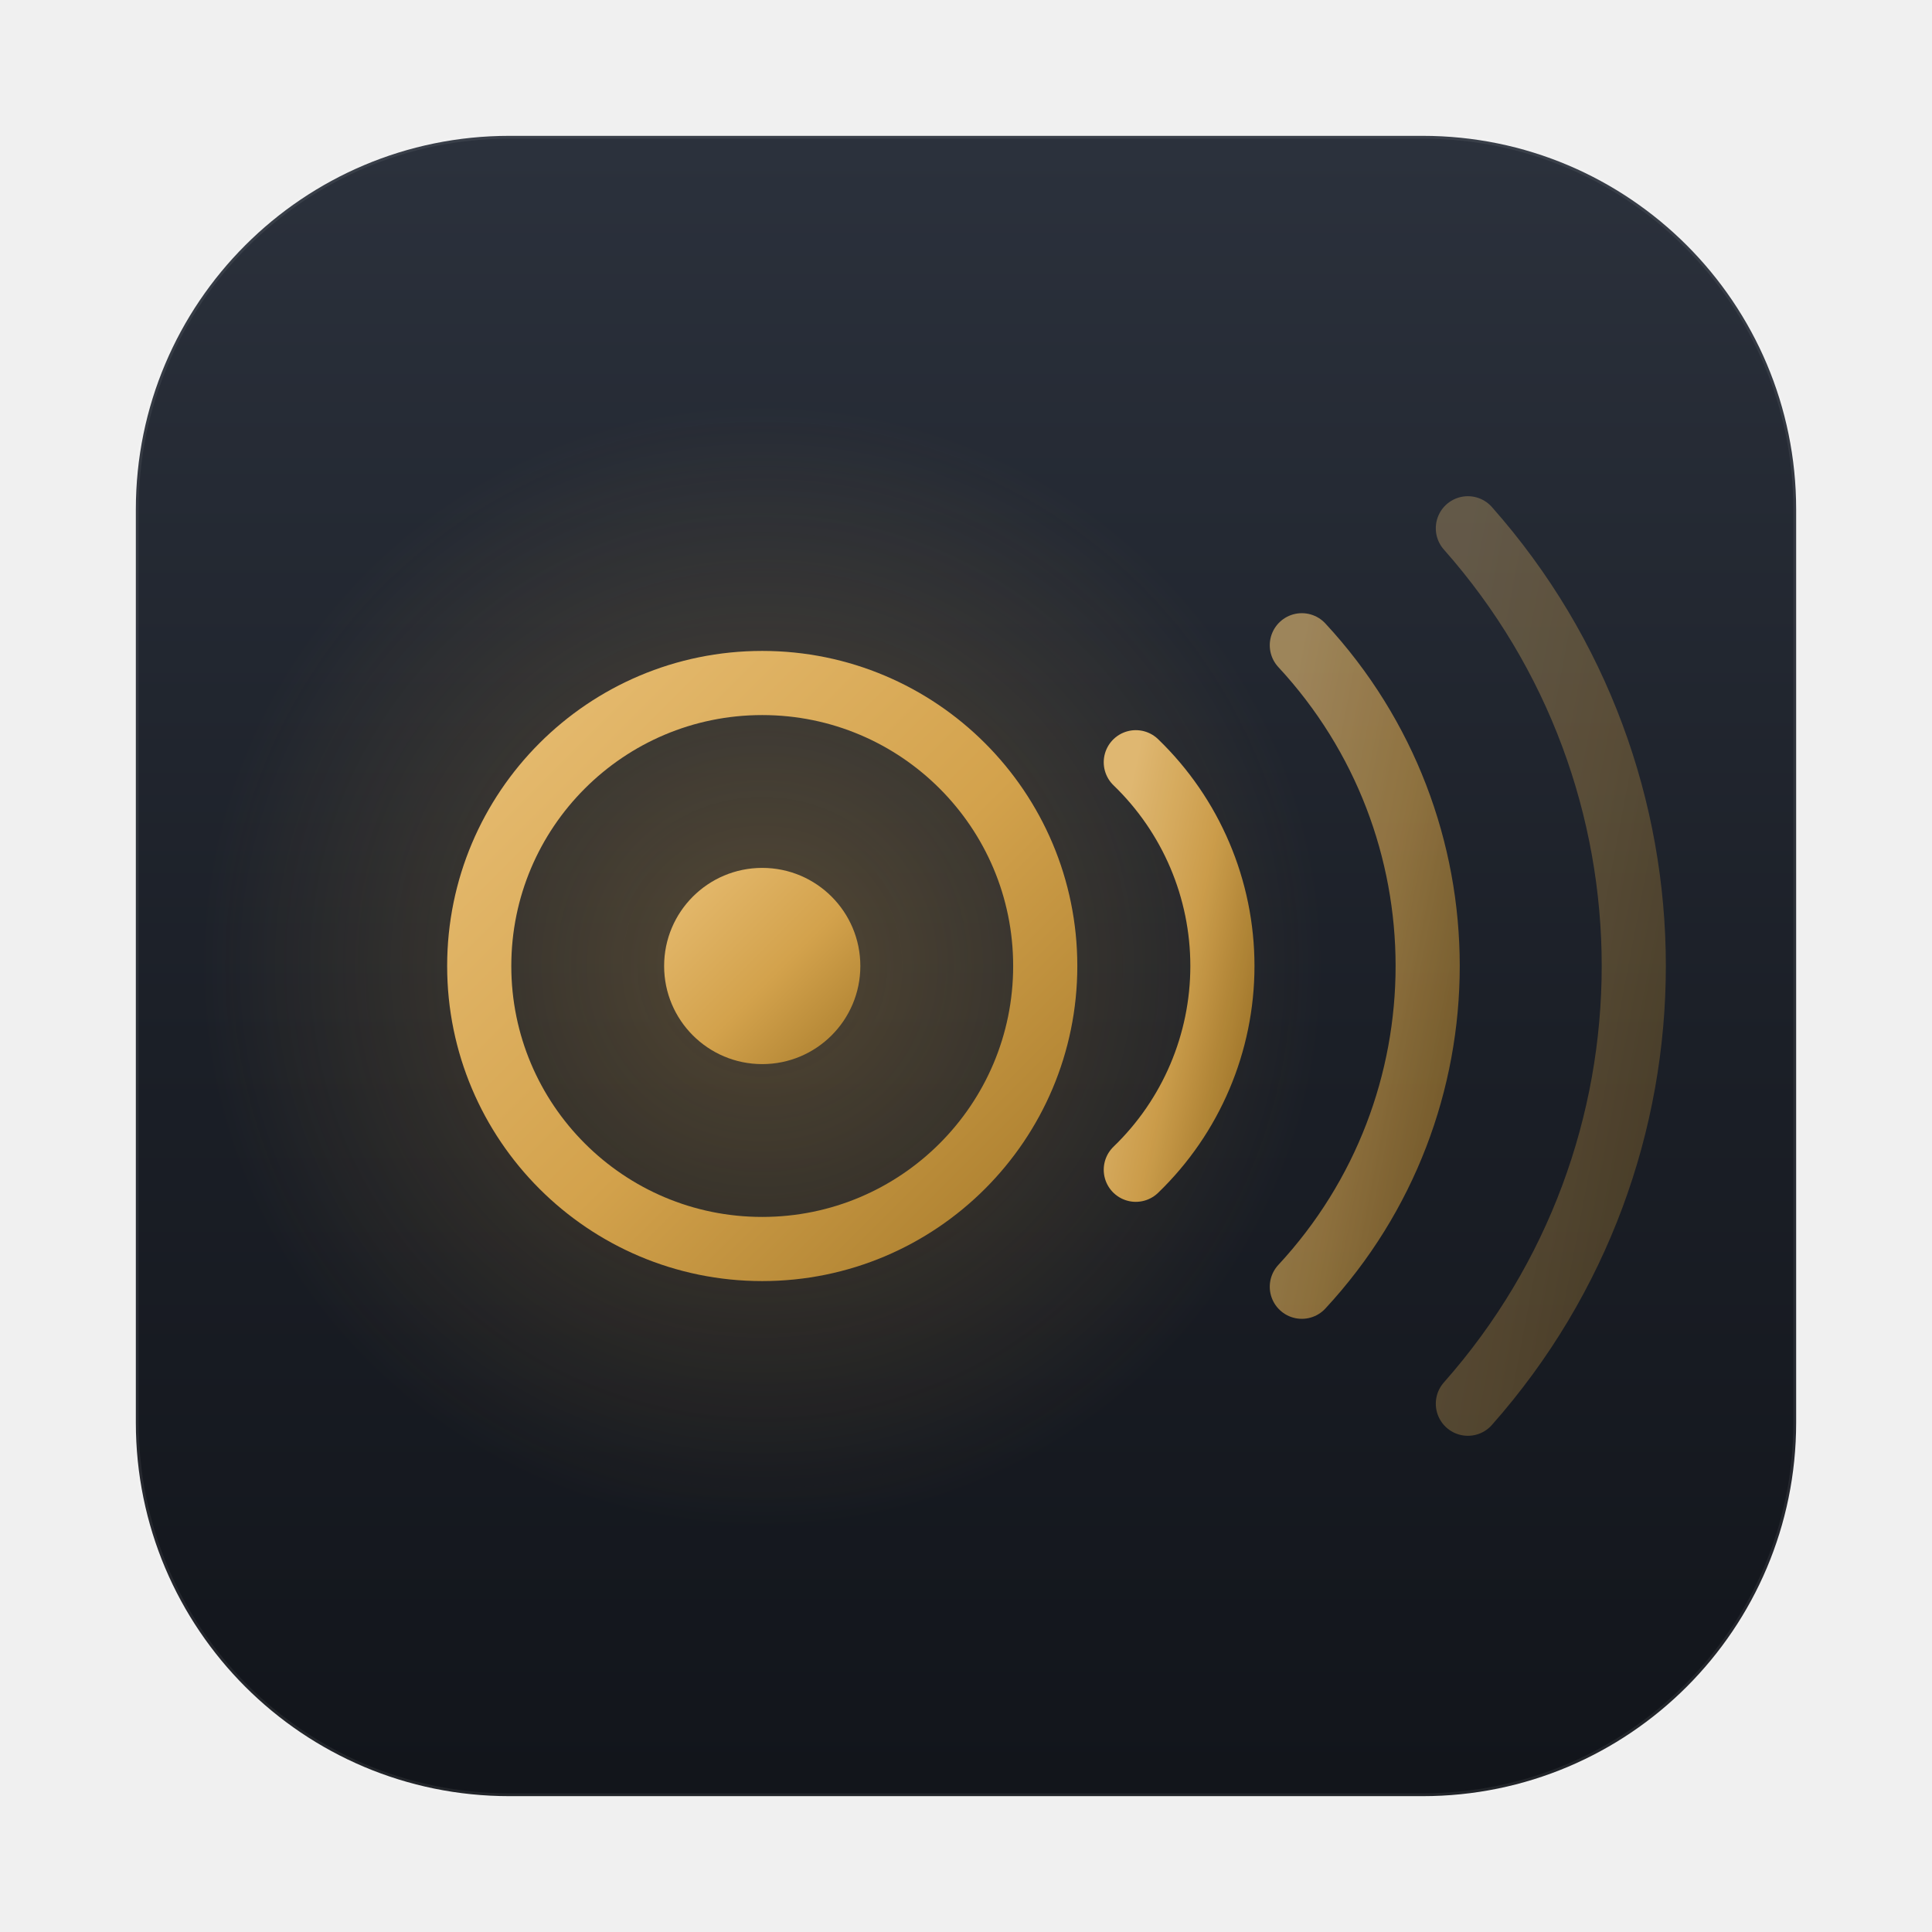
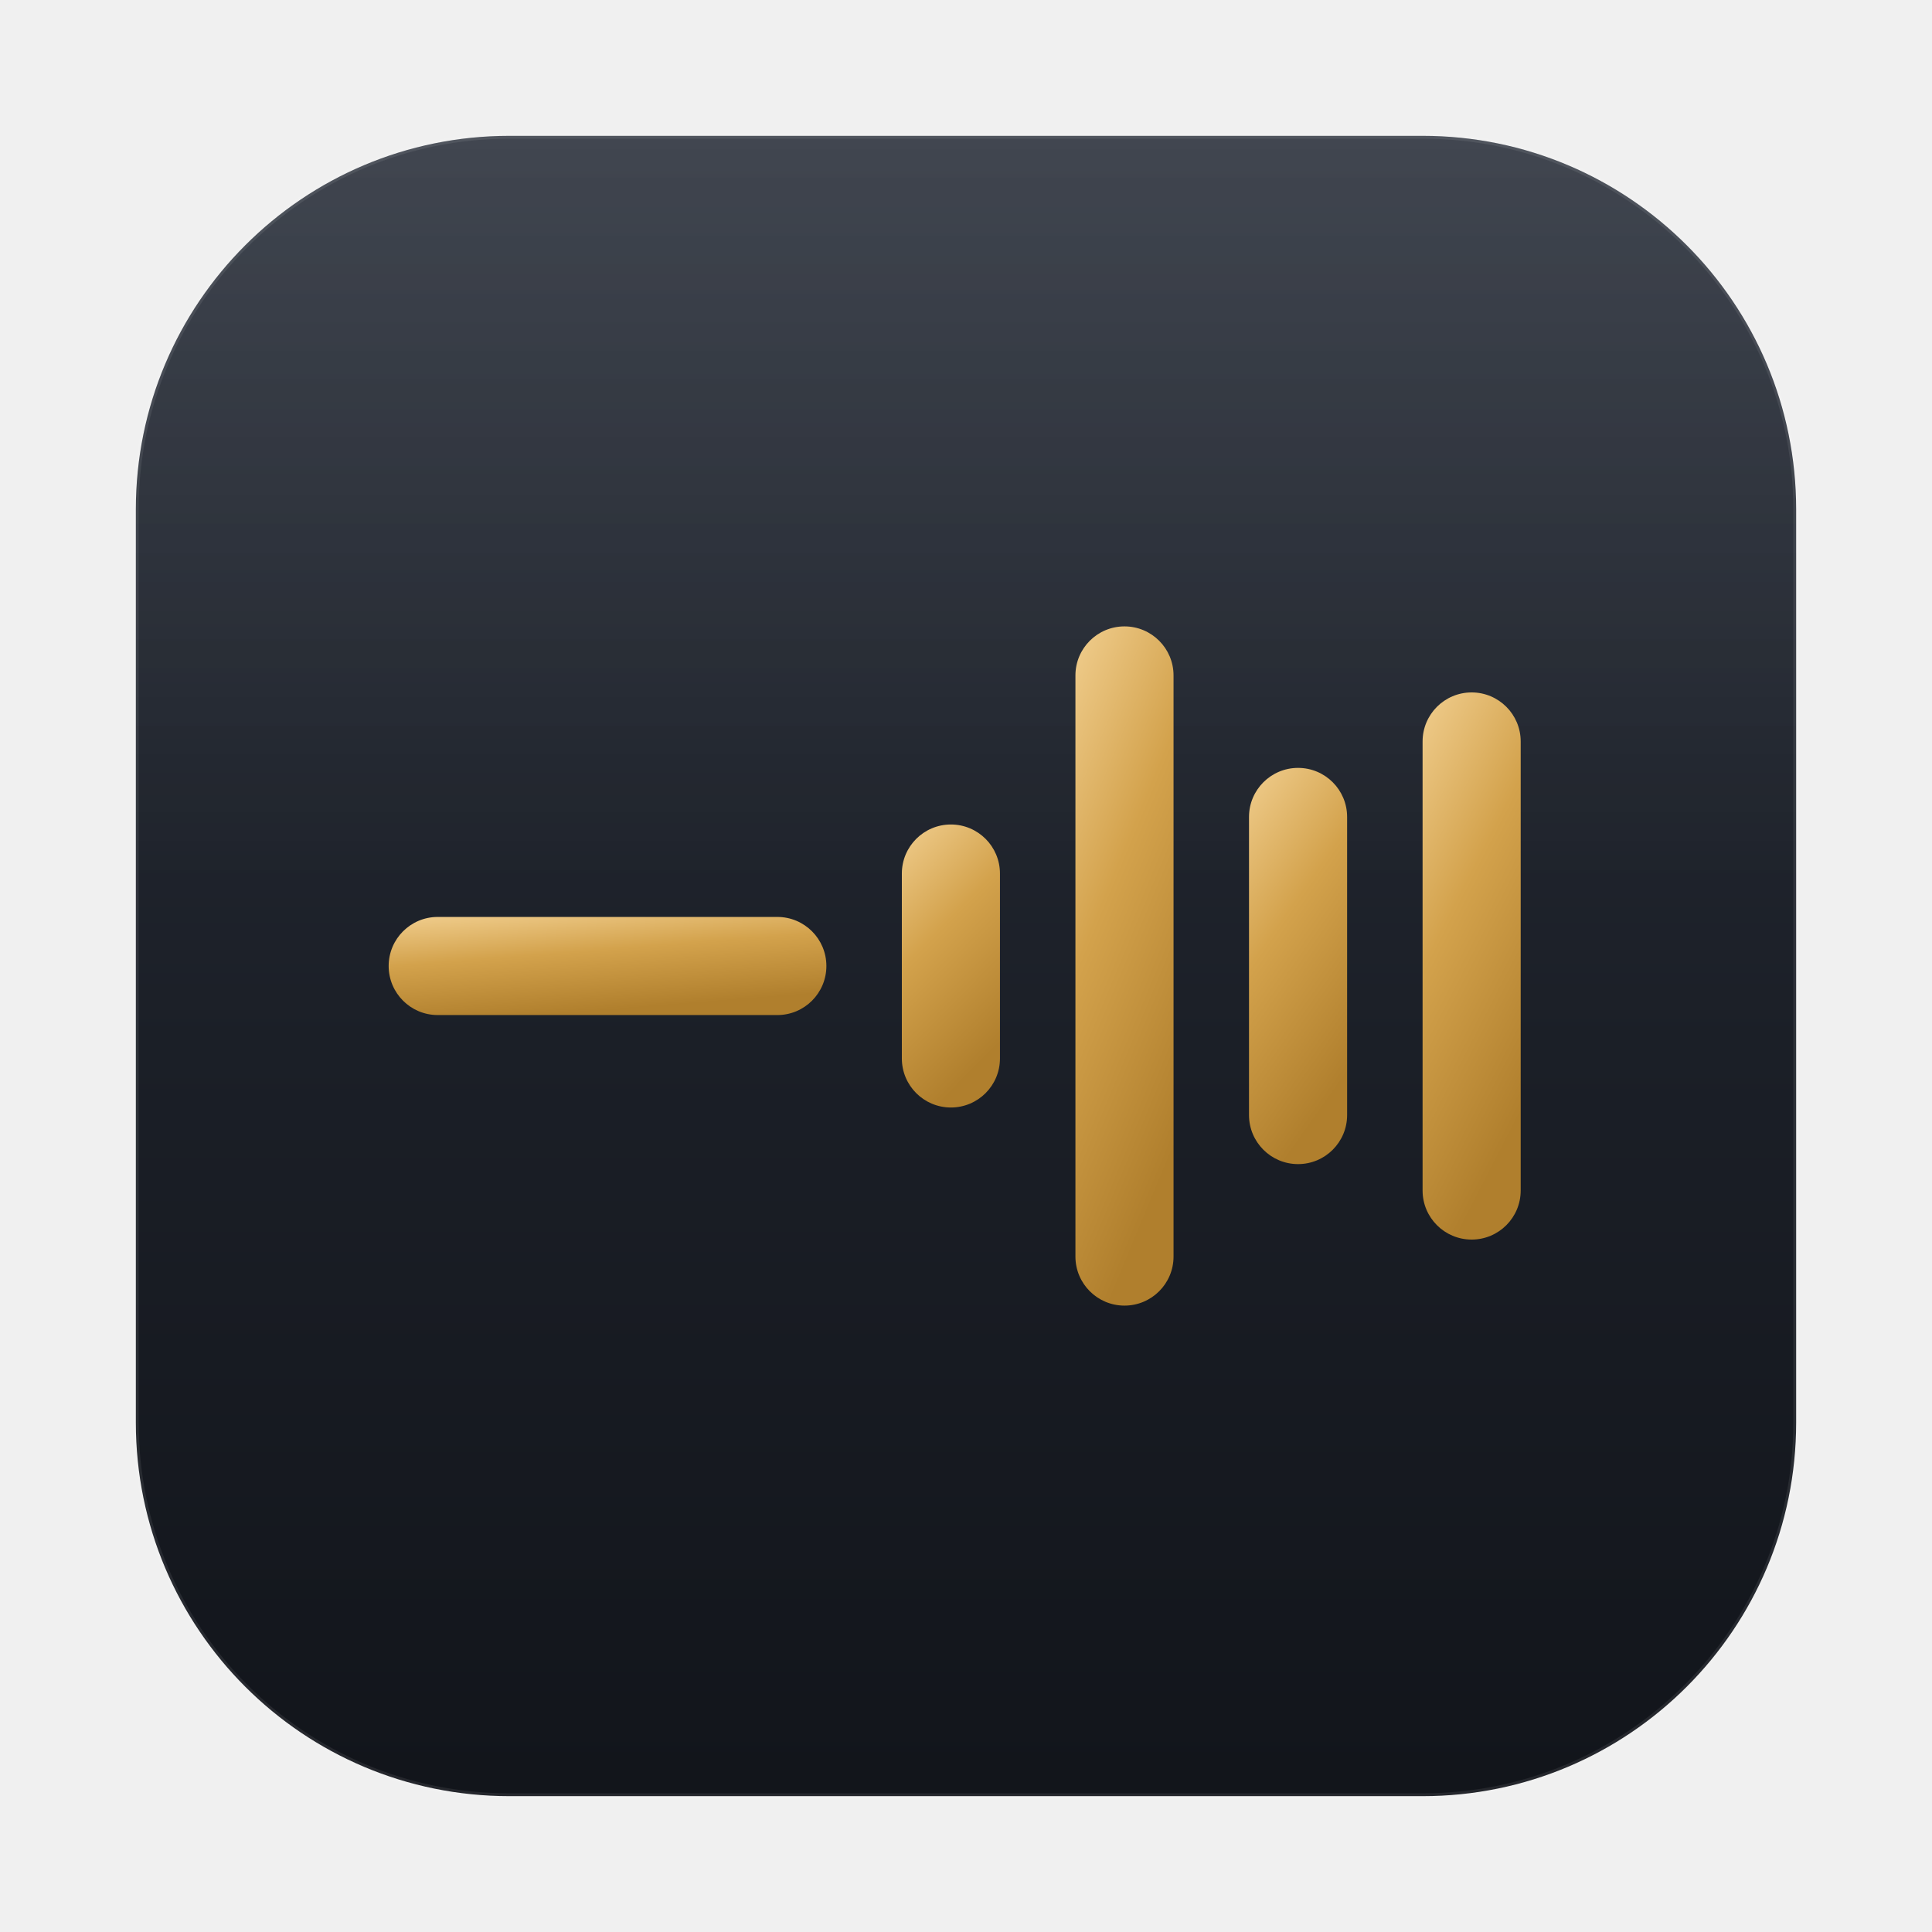
<svg xmlns="http://www.w3.org/2000/svg" width="1024" height="1024" viewBox="0 0 1024 1024">
  <defs>
    <linearGradient id="tile" x1="0" y1="0" x2="0" y2="1">
      <stop offset="0%" stop-color="#2b313c" />
      <stop offset="55%" stop-color="#1b1f27" />
      <stop offset="100%" stop-color="#12151b" />
    </linearGradient>
-     <linearGradient id="brass" x1="0" y1="0" x2="1" y2="1">
-       <stop offset="0%" stop-color="#e8be74" />
-       <stop offset="55%" stop-color="#d3a24c" />
-       <stop offset="100%" stop-color="#a87c2c" />
+     <linearGradient id="brass" x1="0" y1="0" x2="0.35" y2="1">
+       <stop offset="0%" stop-color="#f0cd8d" />
+       <stop offset="45%" stop-color="#d3a24c" />
+       <stop offset="100%" stop-color="#b07f2d" />
    </linearGradient>
-     <radialGradient id="glow" cx="50%" cy="50%" r="50%">
-       <stop offset="0%" stop-color="#d3a24c" stop-opacity="0.30" />
-       <stop offset="100%" stop-color="#d3a24c" stop-opacity="0" />
-     </radialGradient>
+     <linearGradient id="sheen" x1="0" y1="0" x2="0" y2="1">
+       <stop offset="0%" stop-color="#ffffff" stop-opacity="0.10" />
+       <stop offset="45%" stop-color="#ffffff" stop-opacity="0" />
+     </linearGradient>
  </defs>
  <rect x="72" y="72" width="880" height="880" rx="198" fill="url(#tile)" />
-   <rect x="72" y="72" width="880" height="880" rx="198" fill="none" stroke="#ffffff" stroke-opacity="0.07" stroke-width="3" />
-   <circle cx="404" cy="512" r="300" fill="url(#glow)" />
-   <circle cx="404" cy="512" r="150" fill="none" stroke="url(#brass)" stroke-width="34" />
-   <circle cx="404" cy="512" r="52" fill="url(#brass)" />
-   <g fill="none" stroke="url(#brass)" stroke-width="34" stroke-linecap="round">
-     <path d="M602 404 a 150 150 0 0 1 0 216" opacity="0.95" />
-     <path d="M690 342 a 250 250 0 0 1 0 340" opacity="0.62" />
-     <path d="M778 280 a 350 350 0 0 1 0 464" opacity="0.32" />
+   <rect x="72" y="72" width="880" height="880" rx="198" fill="url(#sheen)" />
+   <rect x="72" y="72" width="880" height="880" rx="198" fill="none" stroke="#ffffff" stroke-opacity="0.08" stroke-width="3" />
+   <g fill="url(#brass)">
+     <rect x="206" y="486" width="232" height="52" rx="26" />
+     <rect x="478" y="437" width="52" height="150" rx="26" />
+     <rect x="570" y="332" width="52" height="360" rx="26" />
+     <rect x="662" y="407" width="52" height="210" rx="26" />
+     <rect x="754" y="367" width="52" height="290" rx="26" />
  </g>
</svg>
